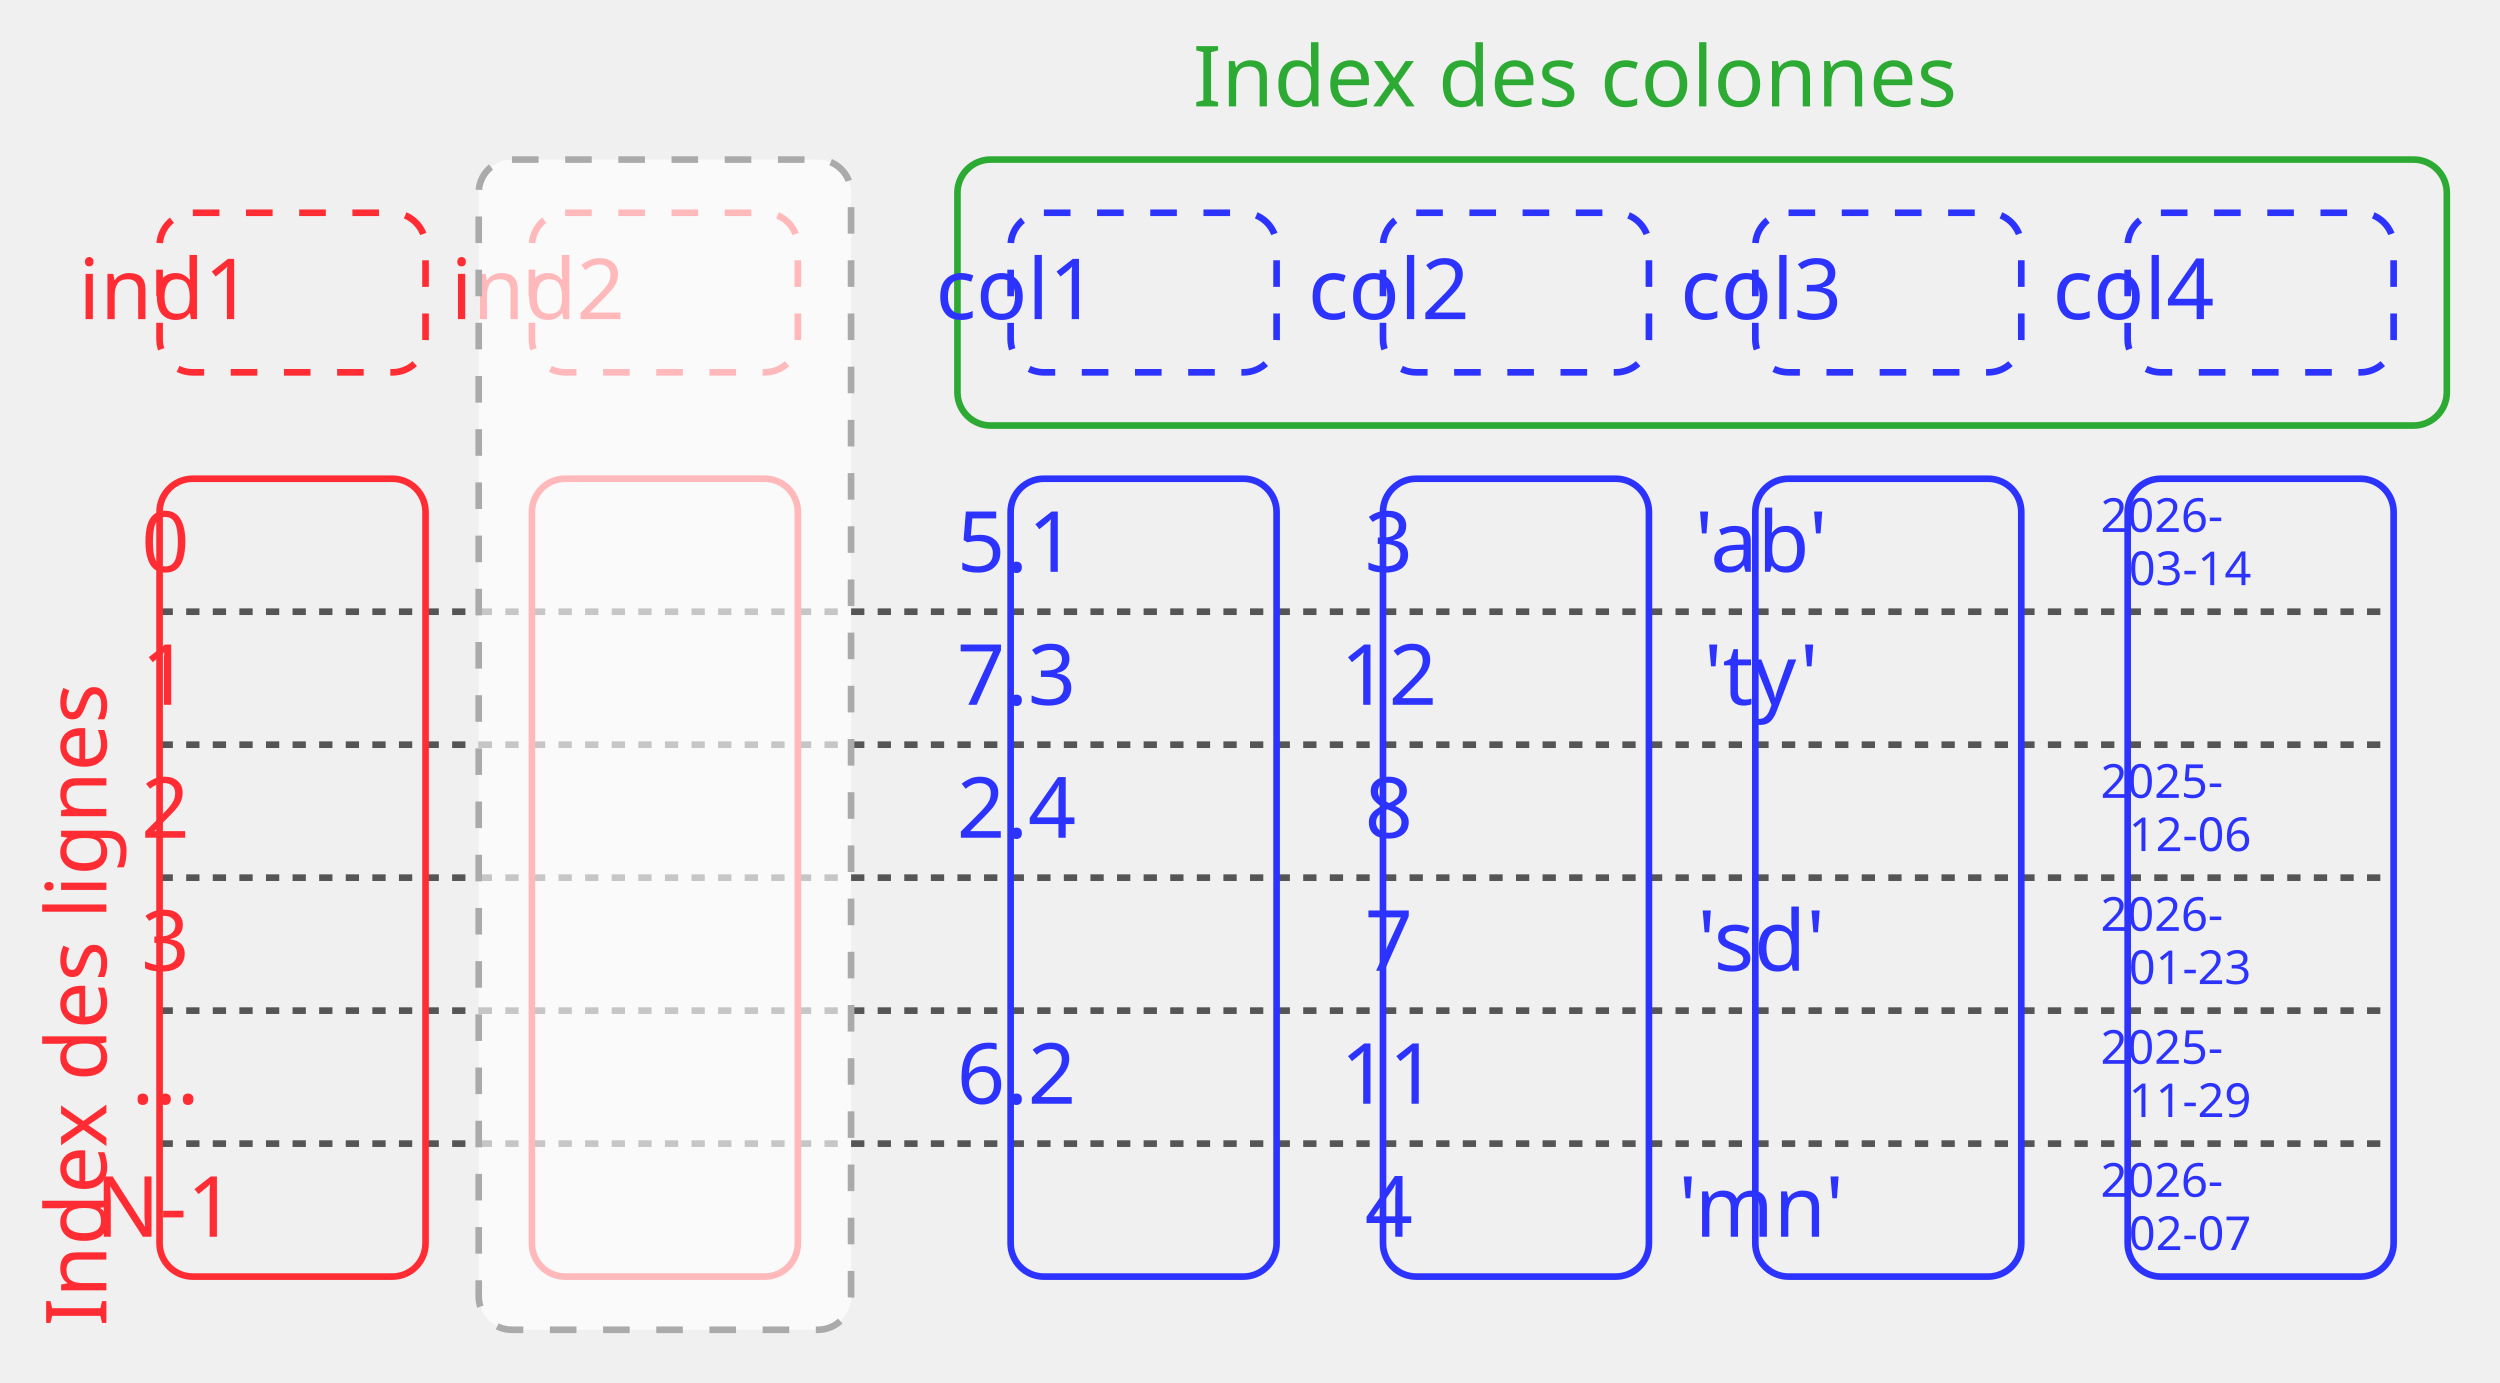
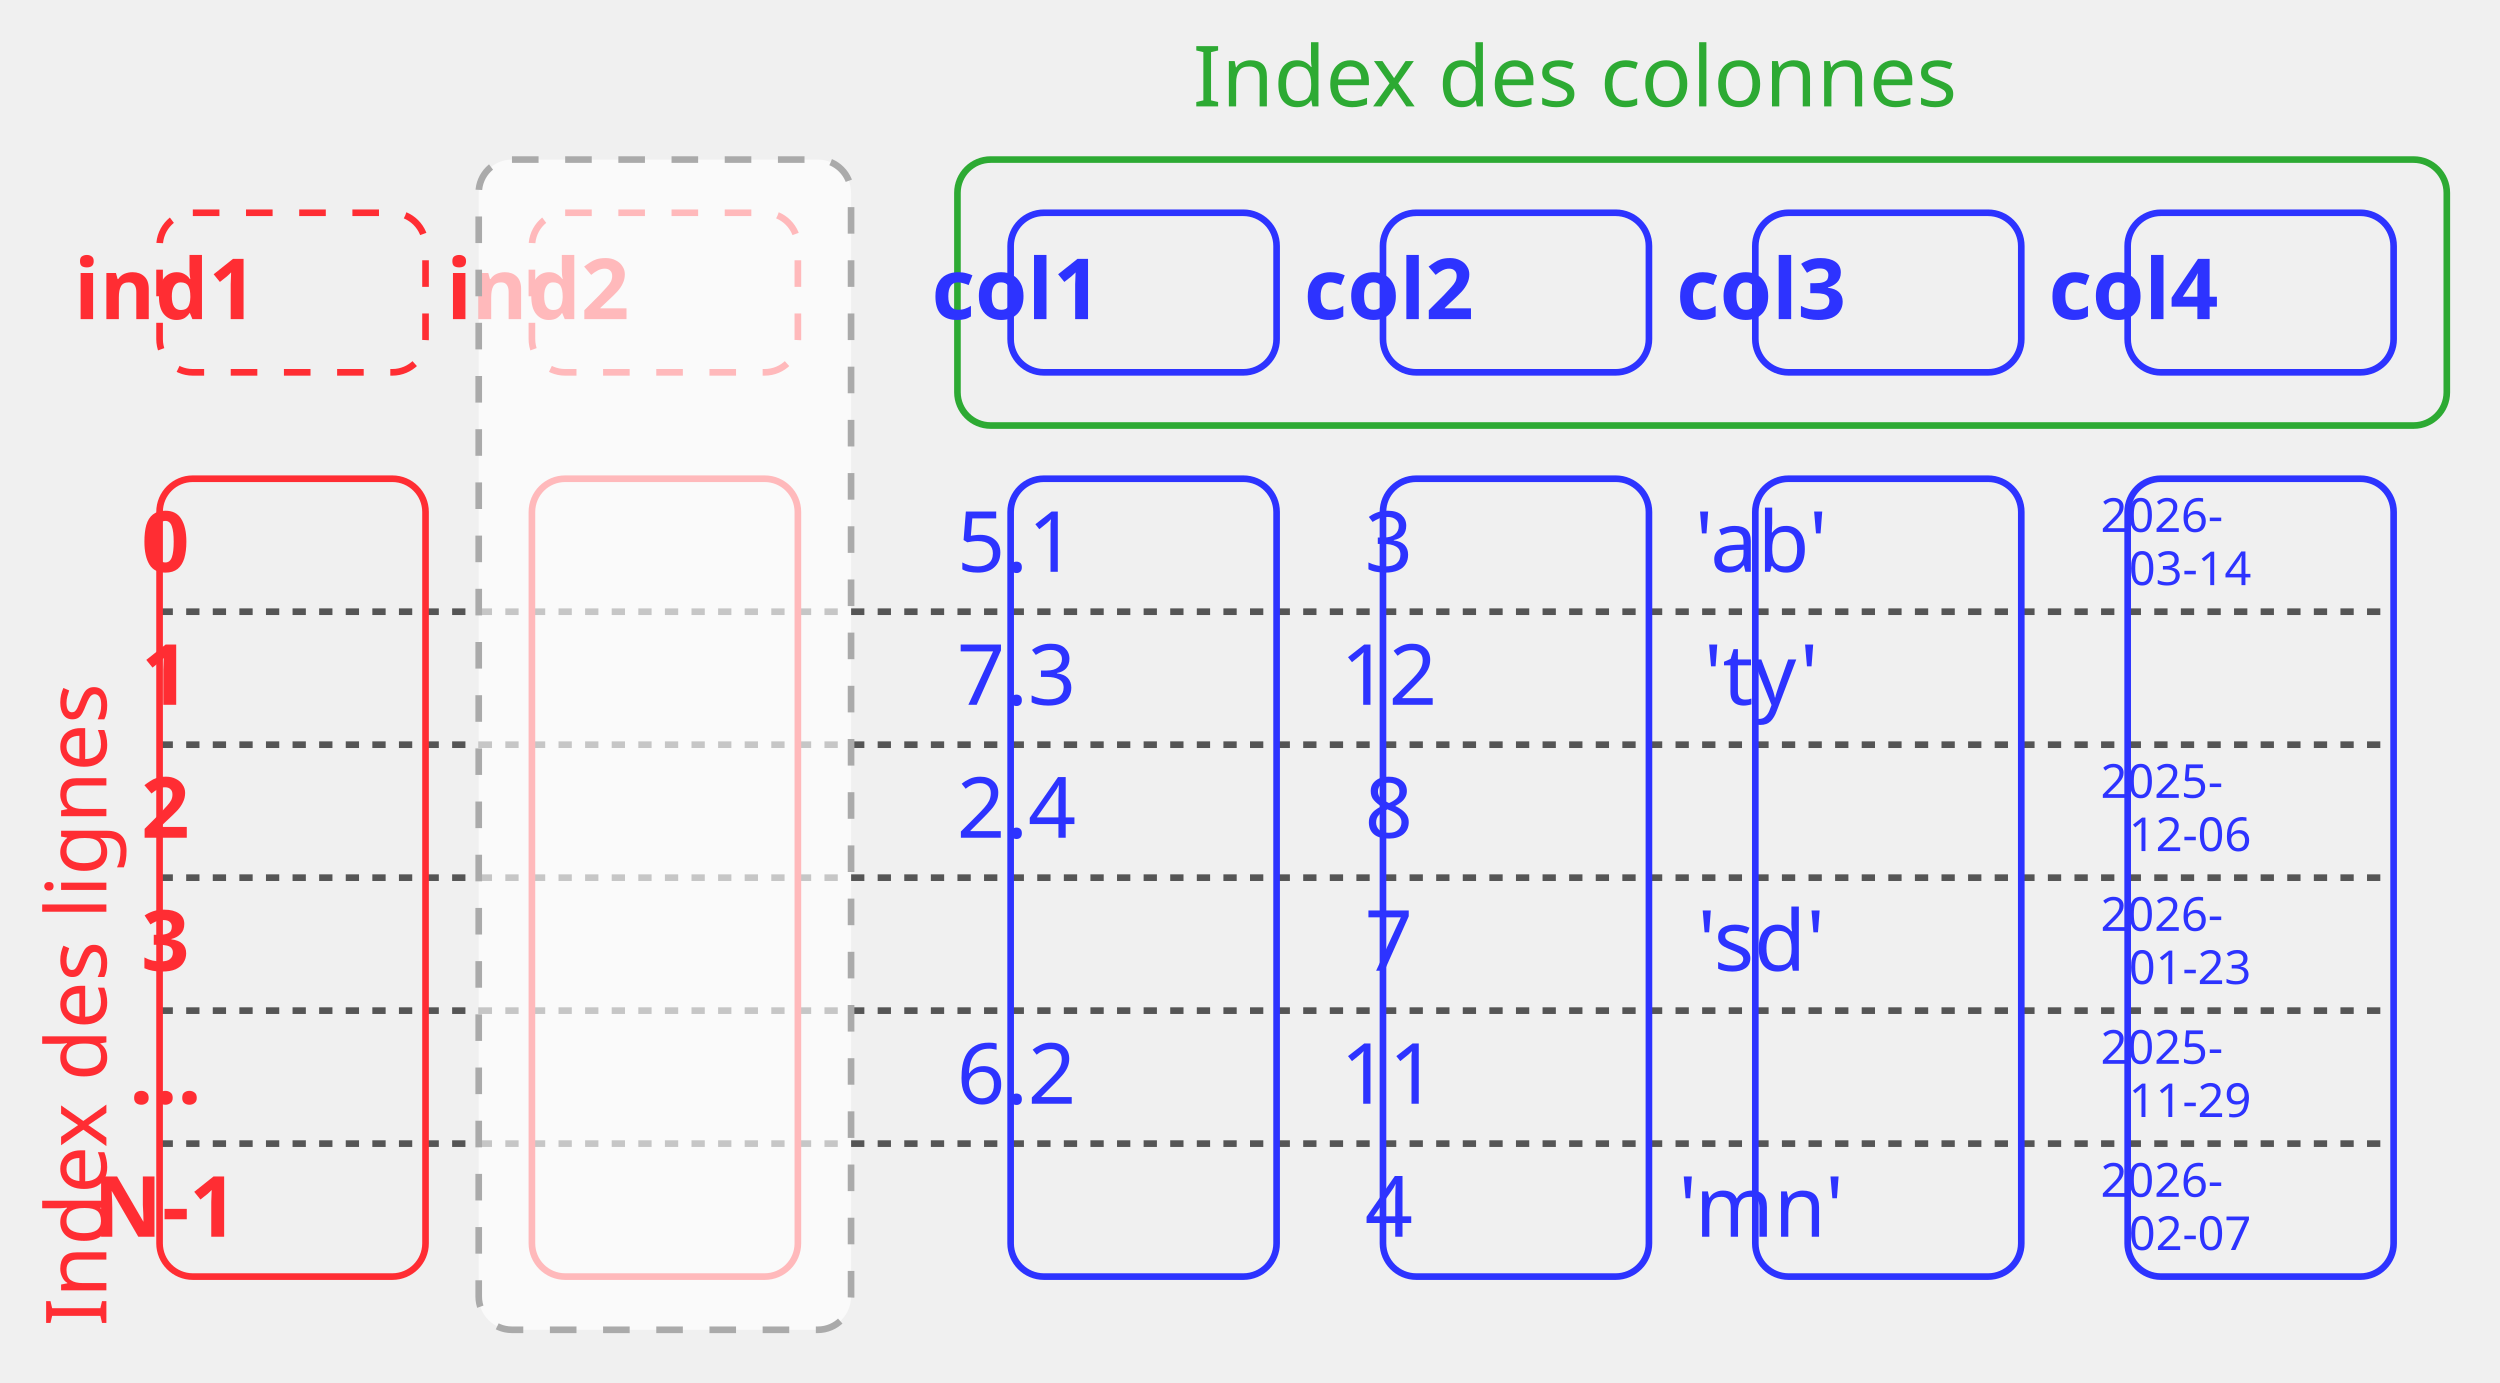
<svg xmlns="http://www.w3.org/2000/svg" width="188mm" height="104mm" viewBox="0 0 188 104" version="1.1" id="svg1">
  <defs id="defs1" />
  <g id="layer1">
    <path style="fill:none;fill-opacity:1;stroke:#555555;stroke-width:0.5;stroke-dasharray:1, 1;stroke-dashoffset:0;stroke-opacity:1" d="m 12,46 168,0" id="sep1" />
    <path style="fill:none;fill-opacity:1;stroke:#555555;stroke-width:0.5;stroke-dasharray:1, 1;stroke-dashoffset:0;stroke-opacity:1" d="m 12,56 168,0" id="sep2" />
    <path style="fill:none;fill-opacity:1;stroke:#555555;stroke-width:0.5;stroke-dasharray:1, 1;stroke-dashoffset:0;stroke-opacity:1" d="m 12,66 168,0" id="sep3" />
    <path style="fill:none;fill-opacity:1;stroke:#555555;stroke-width:0.5;stroke-dasharray:1, 1;stroke-dashoffset:0;stroke-opacity:1" d="m 12,76 168,0" id="sep4" />
    <path style="fill:none;fill-opacity:1;stroke:#555555;stroke-width:0.5;stroke-dasharray:1, 1;stroke-dashoffset:0;stroke-opacity:1" d="m 12,86 168,0" id="sep5" />
    <rect style="fill:none;fill-opacity:1;stroke:#ff2d33;stroke-width:0.5;stroke-opacity:1" id="rect-index1" width="20" height="60" x="12" y="36" rx="2.5" ry="2.5" />
    <rect style="fill:none;fill-opacity:1;stroke:#ff2d33;stroke-width:0.5;stroke-opacity:1" id="rect-index2" width="20" height="60" x="40" y="36" rx="2.5" ry="2.5" />
    <rect style="fill:none;fill-opacity:1;stroke:#2d33ff;stroke-width:0.5;stroke-opacity:1" id="rect-data_col1" width="20" height="60" x="76" y="36" rx="2.5" ry="2.5" />
    <rect style="fill:none;fill-opacity:1;stroke:#2d33ff;stroke-width:0.5;stroke-opacity:1" id="rect-data_col2" width="20" height="60" x="104" y="36" rx="2.5" ry="2.5" />
    <rect style="fill:none;fill-opacity:1;stroke:#2d33ff;stroke-width:0.5;stroke-opacity:1" id="rect-data_col3" width="20" height="60" x="132" y="36" rx="2.5" ry="2.5" />
    <rect style="fill:none;fill-opacity:1;stroke:#2d33ff;stroke-width:0.5;stroke-opacity:1" id="rect-data_col4" width="20" height="60" x="160" y="36" rx="2.5" ry="2.5" />
    <rect style="fill:none;fill-opacity:1;stroke:#ff2d33;stroke-width:0.5;stroke-dasharray:2, 2;stroke-dashoffset:0;stroke-opacity:1" id="rect-name_ind1" width="20" height="12" x="12" y="16" rx="2.5" ry="2.5" />
    <rect style="fill:none;fill-opacity:1;stroke:#ff2d33;stroke-width:0.5;stroke-dasharray:2, 2;stroke-dashoffset:0;stroke-opacity:1" id="rect-name_ind2" width="20" height="12" x="40" y="16" rx="2.5" ry="2.5" />
-     <rect style="fill:none;fill-opacity:1;stroke:#2d33ff;stroke-width:0.5;stroke-dasharray:2, 2;stroke-dashoffset:0;stroke-opacity:1" id="rect-name_col1" width="20" height="12" x="76" y="16" rx="2.5" ry="2.5" />
-     <rect style="fill:none;fill-opacity:1;stroke:#2d33ff;stroke-width:0.5;stroke-dasharray:2, 2;stroke-dashoffset:0;stroke-opacity:1" id="rect-name_col2" width="20" height="12" x="104" y="16" rx="2.5" ry="2.5" />
-     <rect style="fill:none;fill-opacity:1;stroke:#2d33ff;stroke-width:0.5;stroke-dasharray:2, 2;stroke-dashoffset:0;stroke-opacity:1" id="rect-name_col3" width="20" height="12" x="132" y="16" rx="2.5" ry="2.5" />
-     <rect style="fill:none;fill-opacity:1;stroke:#2d33ff;stroke-width:0.5;stroke-dasharray:2, 2;stroke-dashoffset:0;stroke-opacity:1" id="rect-name_col4" width="20" height="12" x="160" y="16" rx="2.5" ry="2.5" />
+     <rect style="fill:none;fill-opacity:1;stroke:#2d33ff;stroke-width:0.5;stroke-dasharray:none;stroke-dashoffset:0;stroke-opacity:1" id="rect-name_col1" width="20" height="12" x="76" y="16" rx="2.5" ry="2.5" />
+     <rect style="fill:none;fill-opacity:1;stroke:#2d33ff;stroke-width:0.5;stroke-dasharray:none;stroke-dashoffset:0;stroke-opacity:1" id="rect-name_col2" width="20" height="12" x="104" y="16" rx="2.5" ry="2.5" />
+     <rect style="fill:none;fill-opacity:1;stroke:#2d33ff;stroke-width:0.5;stroke-dasharray:none;stroke-dashoffset:0;stroke-opacity:1" id="rect-name_col3" width="20" height="12" x="132" y="16" rx="2.5" ry="2.5" />
+     <rect style="fill:none;fill-opacity:1;stroke:#2d33ff;stroke-width:0.5;stroke-dasharray:none;stroke-dashoffset:0;stroke-opacity:1" id="rect-name_col4" width="20" height="12" x="160" y="16" rx="2.5" ry="2.5" />
    <rect style="fill:none;fill-opacity:1;stroke:#2daa33;stroke-width:0.5;stroke-opacity:1" id="rect-col_index" width="112" height="20" x="72" y="12" rx="2.5" ry="2.5" />
    <text xml:space="preserve" style="font-size:6.35px;font-family:Monospace;-inkscape-font-specification:Monospace;text-align:center;writing-mode:lr-tb;direction:ltr;text-anchor:middle;fill:#ff2d33;fill-opacity:1;stroke:none;stroke-width:0.5;stroke-opacity:1" x="-66" y="8" id="text-index_lines" transform="rotate(-90)">
      <tspan id="tspan-index_lines" style="font-style:normal;font-variant:normal;font-weight:normal;font-stretch:normal;font-size:6.35px;font-family:'Source Code Pro';-inkscape-font-specification:'Source Code Pro';fill:#ff2d33;fill-opacity:1;stroke:none;stroke-width:0.5" x="-66" y="8">Index des lignes</tspan>
    </text>
    <text xml:space="preserve" style="font-size:6.35px;font-family:Monospace;-inkscape-font-specification:Monospace;text-align:center;writing-mode:lr-tb;direction:ltr;text-anchor:middle;fill:#2daa33;fill-opacity:1;stroke:none;stroke-width:0.5;stroke-opacity:1" x="128" y="8" id="text-index_columns">
      <tspan id="tspan-index_columns" style="font-style:normal;font-variant:normal;font-weight:normal;font-stretch:normal;font-size:6.35px;font-family:'Source Code Pro';-inkscape-font-specification:'Source Code Pro';fill:#2daa33;fill-opacity:1;stroke:none;stroke-width:0.5" x="128" y="8">Index des colonnes</tspan>
    </text>
    <text xml:space="preserve" style="font-size:6.35px;font-family:Monospace;-inkscape-font-specification:Monospace;text-align:center;writing-mode:lr-tb;direction:ltr;text-anchor:middle;fill:#ff2d33;fill-opacity:1;stroke:none;stroke-width:0.5;stroke-opacity:1" x="22" y="24" id="text-ind1">
-       <tspan style="font-style:normal;font-variant:normal;font-weight:normal;font-stretch:normal;font-size:6.35px;font-family:'Source Code Pro';-inkscape-font-specification:'Source Code Pro';fill:#ff2d33;fill-opacity:1;stroke:none;stroke-width:0.5" x="22" y="24" id="tspan-ind1">ind1</tspan>
+       <tspan style="font-style:normal;font-variant:normal;font-weight:bold;font-stretch:normal;font-size:6.35px;font-family:'Source Code Pro';-inkscape-font-specification:'Source Code Pro Bold';fill:#ff2d33;fill-opacity:1;stroke:none;stroke-width:0.5" x="22" y="24" id="tspan-ind1">ind1</tspan>
    </text>
    <text xml:space="preserve" style="font-size:6.35px;font-family:Monospace;-inkscape-font-specification:Monospace;text-align:center;writing-mode:lr-tb;direction:ltr;text-anchor:middle;fill:#ff2d33;fill-opacity:1;stroke:none;stroke-width:0.5;stroke-opacity:1" x="50" y="24" id="text-ind2">
-       <tspan style="font-style:normal;font-variant:normal;font-weight:normal;font-stretch:normal;font-size:6.35px;font-family:'Source Code Pro';-inkscape-font-specification:'Source Code Pro';fill:#ff2d33;fill-opacity:1;stroke:none;stroke-width:0.5" x="50" y="24" id="tspan-ind2">ind2</tspan>
+       <tspan style="font-style:normal;font-variant:normal;font-weight:bold;font-stretch:normal;font-size:6.35px;font-family:'Source Code Pro';-inkscape-font-specification:'Source Code Pro Bold';fill:#ff2d33;fill-opacity:1;stroke:none;stroke-width:0.5" x="50" y="24" id="tspan-ind2">ind2</tspan>
    </text>
    <text xml:space="preserve" style="font-size:6.35px;font-family:Monospace;-inkscape-font-specification:Monospace;text-align:center;writing-mode:lr-tb;direction:ltr;text-anchor:middle;fill:#2d33ff;fill-opacity:1;stroke:none;stroke-width:0.5;stroke-opacity:1" x="86" y="24" id="text-col1">
-       <tspan style="font-style:normal;font-variant:normal;font-weight:normal;font-stretch:normal;font-size:6.35px;font-family:'Source Code Pro';-inkscape-font-specification:'Source Code Pro';fill:#2d33ff;fill-opacity:1;stroke:none;stroke-width:0.5" x="86" y="24" id="tspan-col1">col1</tspan>
+       <tspan style="font-style:normal;font-variant:normal;font-weight:bold;font-stretch:normal;font-size:6.35px;font-family:'Source Code Pro';-inkscape-font-specification:'Source Code Pro Bold';fill:#2d33ff;fill-opacity:1;stroke:none;stroke-width:0.5" x="86" y="24" id="tspan-col1">col1</tspan>
    </text>
    <text xml:space="preserve" style="font-size:6.35px;font-family:Monospace;-inkscape-font-specification:Monospace;text-align:center;writing-mode:lr-tb;direction:ltr;text-anchor:middle;fill:#2d33ff;fill-opacity:1;stroke:none;stroke-width:0.5;stroke-opacity:1" x="114" y="24" id="text-col2">
-       <tspan style="font-style:normal;font-variant:normal;font-weight:normal;font-stretch:normal;font-size:6.35px;font-family:'Source Code Pro';-inkscape-font-specification:'Source Code Pro';fill:#2d33ff;fill-opacity:1;stroke:none;stroke-width:0.5" x="114" y="24" id="tspan-col2">col2</tspan>
+       <tspan style="font-style:normal;font-variant:normal;font-weight:bold;font-stretch:normal;font-size:6.35px;font-family:'Source Code Pro';-inkscape-font-specification:'Source Code Pro Bold';fill:#2d33ff;fill-opacity:1;stroke:none;stroke-width:0.5" x="114" y="24" id="tspan-col2">col2</tspan>
    </text>
    <text xml:space="preserve" style="font-size:6.35px;font-family:Monospace;-inkscape-font-specification:Monospace;text-align:center;writing-mode:lr-tb;direction:ltr;text-anchor:middle;fill:#2d33ff;fill-opacity:1;stroke:none;stroke-width:0.5;stroke-opacity:1" x="142" y="24" id="text-col3">
-       <tspan style="font-style:normal;font-variant:normal;font-weight:normal;font-stretch:normal;font-size:6.35px;font-family:'Source Code Pro';-inkscape-font-specification:'Source Code Pro';fill:#2d33ff;fill-opacity:1;stroke:none;stroke-width:0.5" x="142" y="24" id="tspan-col3">col3</tspan>
+       <tspan style="font-style:normal;font-variant:normal;font-weight:bold;font-stretch:normal;font-size:6.35px;font-family:'Source Code Pro';-inkscape-font-specification:'Source Code Pro Bold';fill:#2d33ff;fill-opacity:1;stroke:none;stroke-width:0.5" x="142" y="24" id="tspan-col3">col3</tspan>
    </text>
    <text xml:space="preserve" style="font-size:6.35px;font-family:Monospace;-inkscape-font-specification:Monospace;text-align:center;writing-mode:lr-tb;direction:ltr;text-anchor:middle;fill:#2d33ff;fill-opacity:1;stroke:none;stroke-width:0.5;stroke-opacity:1" x="170" y="24" id="text-col4">
-       <tspan style="font-style:normal;font-variant:normal;font-weight:normal;font-stretch:normal;font-size:6.35px;font-family:'Source Code Pro';-inkscape-font-specification:'Source Code Pro';fill:#2d33ff;fill-opacity:1;stroke:none;stroke-width:0.5" x="170" y="24" id="tspan-col4">col4</tspan>
+       <tspan style="font-style:normal;font-variant:normal;font-weight:bold;font-stretch:normal;font-size:6.35px;font-family:'Source Code Pro';-inkscape-font-specification:'Source Code Pro Bold';fill:#2d33ff;fill-opacity:1;stroke:none;stroke-width:0.5" x="170" y="24" id="tspan-col4">col4</tspan>
    </text>
    <rect style="fill:#ffffff;fill-opacity:0.667;stroke:#aaaaaa;stroke-width:0.5;stroke-dasharray:2, 2;stroke-dashoffset:0;stroke-opacity:1" id="rect-transparent" width="28" height="88" x="36" y="12" rx="2.5" ry="2.5" />
    <text xml:space="preserve" style="font-size:6.35px;font-family:Monospace;-inkscape-font-specification:Monospace;text-align:center;writing-mode:lr-tb;direction:ltr;text-anchor:middle;fill:#ff2d33;fill-opacity:1;stroke:none;stroke-width:0.5;stroke-opacity:1" x="22" y="43" id="text-row0">
-       <tspan style="font-style:normal;font-variant:normal;font-weight:normal;font-stretch:normal;font-size:6.35px;font-family:'Source Code Pro';-inkscape-font-specification:'Source Code Pro';fill:#ff2d33;fill-opacity:1;stroke:none;stroke-width:0.5" x="22" y="43" id="tspan-row0">0</tspan>
+       <tspan style="font-style:normal;font-variant:normal;font-weight:bold;font-stretch:normal;font-size:6.35px;font-family:'Source Code Pro';-inkscape-font-specification:'Source Code Pro Bold';fill:#ff2d33;fill-opacity:1;stroke:none;stroke-width:0.5" x="22" y="43" id="tspan-row0">0</tspan>
    </text>
    <text xml:space="preserve" style="font-size:6.35px;font-family:Monospace;-inkscape-font-specification:Monospace;text-align:center;writing-mode:lr-tb;direction:ltr;text-anchor:middle;fill:#ff2d33;fill-opacity:1;stroke:none;stroke-width:0.5;stroke-opacity:1" x="22" y="53" id="text-row1">
-       <tspan style="font-style:normal;font-variant:normal;font-weight:normal;font-stretch:normal;font-size:6.35px;font-family:'Source Code Pro';-inkscape-font-specification:'Source Code Pro';fill:#ff2d33;fill-opacity:1;stroke:none;stroke-width:0.5" x="22" y="53" id="tspan-row1">1</tspan>
+       <tspan style="font-style:normal;font-variant:normal;font-weight:bold;font-stretch:normal;font-size:6.35px;font-family:'Source Code Pro';-inkscape-font-specification:'Source Code Pro Bold';fill:#ff2d33;fill-opacity:1;stroke:none;stroke-width:0.5" x="22" y="53" id="tspan-row1">1</tspan>
    </text>
    <text xml:space="preserve" style="font-size:6.35px;font-family:Monospace;-inkscape-font-specification:Monospace;text-align:center;writing-mode:lr-tb;direction:ltr;text-anchor:middle;fill:#ff2d33;fill-opacity:1;stroke:none;stroke-width:0.5;stroke-opacity:1" x="22" y="63" id="text-row2">
-       <tspan style="font-style:normal;font-variant:normal;font-weight:normal;font-stretch:normal;font-size:6.35px;font-family:'Source Code Pro';-inkscape-font-specification:'Source Code Pro';fill:#ff2d33;fill-opacity:1;stroke:none;stroke-width:0.5" x="22" y="63" id="tspan-row2">2</tspan>
+       <tspan style="font-style:normal;font-variant:normal;font-weight:bold;font-stretch:normal;font-size:6.35px;font-family:'Source Code Pro';-inkscape-font-specification:'Source Code Pro Bold';fill:#ff2d33;fill-opacity:1;stroke:none;stroke-width:0.5" x="22" y="63" id="tspan-row2">2</tspan>
    </text>
    <text xml:space="preserve" style="font-size:6.35px;font-family:Monospace;-inkscape-font-specification:Monospace;text-align:center;writing-mode:lr-tb;direction:ltr;text-anchor:middle;fill:#ff2d33;fill-opacity:1;stroke:none;stroke-width:0.5;stroke-opacity:1" x="22" y="73" id="text-row3">
-       <tspan style="font-style:normal;font-variant:normal;font-weight:normal;font-stretch:normal;font-size:6.35px;font-family:'Source Code Pro';-inkscape-font-specification:'Source Code Pro';fill:#ff2d33;fill-opacity:1;stroke:none;stroke-width:0.5" x="22" y="73" id="tspan-row3">3</tspan>
+       <tspan style="font-style:normal;font-variant:normal;font-weight:bold;font-stretch:normal;font-size:6.35px;font-family:'Source Code Pro';-inkscape-font-specification:'Source Code Pro Bold';fill:#ff2d33;fill-opacity:1;stroke:none;stroke-width:0.5" x="22" y="73" id="tspan-row3">3</tspan>
    </text>
    <text xml:space="preserve" style="font-size:6.35px;font-family:Monospace;-inkscape-font-specification:Monospace;text-align:center;writing-mode:lr-tb;direction:ltr;text-anchor:middle;fill:#ff2d33;fill-opacity:1;stroke:none;stroke-width:0.5;stroke-opacity:1" x="22" y="83" id="text-row-dots">
-       <tspan style="font-style:normal;font-variant:normal;font-weight:normal;font-stretch:normal;font-size:6.35px;font-family:'Source Code Pro';-inkscape-font-specification:'Source Code Pro';fill:#ff2d33;fill-opacity:1;stroke:none;stroke-width:0.5" x="22" y="83" id="tspan-row-dots">...</tspan>
+       <tspan style="font-style:normal;font-variant:normal;font-weight:bold;font-stretch:normal;font-size:6.35px;font-family:'Source Code Pro';-inkscape-font-specification:'Source Code Pro Bold';fill:#ff2d33;fill-opacity:1;stroke:none;stroke-width:0.5" x="22" y="83" id="tspan-row-dots">...</tspan>
    </text>
    <text xml:space="preserve" style="font-size:6.35px;font-family:Monospace;-inkscape-font-specification:Monospace;text-align:center;writing-mode:lr-tb;direction:ltr;text-anchor:middle;fill:#ff2d33;fill-opacity:1;stroke:none;stroke-width:0.5;stroke-opacity:1" x="22" y="93" id="text-row-N-1">
-       <tspan style="font-style:normal;font-variant:normal;font-weight:normal;font-stretch:normal;font-size:6.35px;font-family:'Source Code Pro';-inkscape-font-specification:'Source Code Pro';fill:#ff2d33;fill-opacity:1;stroke:none;stroke-width:0.5" x="22" y="93" id="tspan-row-N-1">N-1</tspan>
+       <tspan style="font-style:normal;font-variant:normal;font-weight:bold;font-stretch:normal;font-size:6.35px;font-family:'Source Code Pro';-inkscape-font-specification:'Source Code Pro Bold';fill:#ff2d33;fill-opacity:1;stroke:none;stroke-width:0.5" x="22" y="93" id="tspan-row-N-1">N-1</tspan>
    </text>
    <text xml:space="preserve" style="font-size:6.35px;font-family:Monospace;-inkscape-font-specification:Monospace;text-align:center;writing-mode:lr-tb;direction:ltr;text-anchor:middle;fill:#2d33ff;fill-opacity:1;stroke:none;stroke-width:0.5;stroke-opacity:1" x="86" y="43" id="text-col1-5_1">
      <tspan style="font-style:normal;font-variant:normal;font-weight:normal;font-stretch:normal;font-size:6.35px;font-family:'Source Code Pro';-inkscape-font-specification:'Source Code Pro';fill:#2d33ff;fill-opacity:1;stroke:none;stroke-width:0.5" x="86" y="43" id="tspan-col1-5_1">5.1</tspan>
    </text>
    <text xml:space="preserve" style="font-size:6.35px;font-family:Monospace;-inkscape-font-specification:Monospace;text-align:center;writing-mode:lr-tb;direction:ltr;text-anchor:middle;fill:#2d33ff;fill-opacity:1;stroke:none;stroke-width:0.5;stroke-opacity:1" x="86" y="53" id="text-col1-7_3">
      <tspan style="font-style:normal;font-variant:normal;font-weight:normal;font-stretch:normal;font-size:6.35px;font-family:'Source Code Pro';-inkscape-font-specification:'Source Code Pro';fill:#2d33ff;fill-opacity:1;stroke:none;stroke-width:0.5" x="86" y="53" id="tspan-col1-7_3">7.3</tspan>
    </text>
    <text xml:space="preserve" style="font-size:6.35px;font-family:Monospace;-inkscape-font-specification:Monospace;text-align:center;writing-mode:lr-tb;direction:ltr;text-anchor:middle;fill:#2d33ff;fill-opacity:1;stroke:none;stroke-width:0.5;stroke-opacity:1" x="86" y="63" id="text-col1-2_4">
      <tspan style="font-style:normal;font-variant:normal;font-weight:normal;font-stretch:normal;font-size:6.35px;font-family:'Source Code Pro';-inkscape-font-specification:'Source Code Pro';fill:#2d33ff;fill-opacity:1;stroke:none;stroke-width:0.5" x="86" y="63" id="tspan-col1-2_4">2.4</tspan>
    </text>
    <text xml:space="preserve" style="font-size:6.35px;font-family:Monospace;-inkscape-font-specification:Monospace;text-align:center;writing-mode:lr-tb;direction:ltr;text-anchor:middle;fill:#2d33ff;fill-opacity:1;stroke:none;stroke-width:0.5;stroke-opacity:1" x="86" y="83" id="text-col1-6_2">
      <tspan style="font-style:normal;font-variant:normal;font-weight:normal;font-stretch:normal;font-size:6.35px;font-family:'Source Code Pro';-inkscape-font-specification:'Source Code Pro';fill:#2d33ff;fill-opacity:1;stroke:none;stroke-width:0.5" x="86" y="83" id="tspan-col1-6_2">6.2</tspan>
    </text>
    <text xml:space="preserve" style="font-size:6.35px;font-family:Monospace;-inkscape-font-specification:Monospace;text-align:center;writing-mode:lr-tb;direction:ltr;text-anchor:middle;fill:#2d33ff;fill-opacity:1;stroke:none;stroke-width:0.5;stroke-opacity:1" x="114" y="43" id="text-col2-3">
      <tspan style="font-style:normal;font-variant:normal;font-weight:normal;font-stretch:normal;font-size:6.35px;font-family:'Source Code Pro';-inkscape-font-specification:'Source Code Pro';fill:#2d33ff;fill-opacity:1;stroke:none;stroke-width:0.5" x="114" y="43" id="tspan-col2-3">3</tspan>
    </text>
    <text xml:space="preserve" style="font-size:6.35px;font-family:Monospace;-inkscape-font-specification:Monospace;text-align:center;writing-mode:lr-tb;direction:ltr;text-anchor:middle;fill:#2d33ff;fill-opacity:1;stroke:none;stroke-width:0.5;stroke-opacity:1" x="114" y="53" id="text-col2-12">
      <tspan style="font-style:normal;font-variant:normal;font-weight:normal;font-stretch:normal;font-size:6.35px;font-family:'Source Code Pro';-inkscape-font-specification:'Source Code Pro';fill:#2d33ff;fill-opacity:1;stroke:none;stroke-width:0.5" x="114" y="53" id="tspan-col2-12">12</tspan>
    </text>
    <text xml:space="preserve" style="font-size:6.35px;font-family:Monospace;-inkscape-font-specification:Monospace;text-align:center;writing-mode:lr-tb;direction:ltr;text-anchor:middle;fill:#2d33ff;fill-opacity:1;stroke:none;stroke-width:0.5;stroke-opacity:1" x="114" y="63" id="text-col2-8">
      <tspan style="font-style:normal;font-variant:normal;font-weight:normal;font-stretch:normal;font-size:6.35px;font-family:'Source Code Pro';-inkscape-font-specification:'Source Code Pro';fill:#2d33ff;fill-opacity:1;stroke:none;stroke-width:0.5" x="114" y="63" id="tspan-col2-8">8</tspan>
    </text>
    <text xml:space="preserve" style="font-size:6.35px;font-family:Monospace;-inkscape-font-specification:Monospace;text-align:center;writing-mode:lr-tb;direction:ltr;text-anchor:middle;fill:#2d33ff;fill-opacity:1;stroke:none;stroke-width:0.5;stroke-opacity:1" x="114" y="73" id="text-col2-7">
      <tspan style="font-style:normal;font-variant:normal;font-weight:normal;font-stretch:normal;font-size:6.35px;font-family:'Source Code Pro';-inkscape-font-specification:'Source Code Pro';fill:#2d33ff;fill-opacity:1;stroke:none;stroke-width:0.5" x="114" y="73" id="tspan-col2-7">7</tspan>
    </text>
    <text xml:space="preserve" style="font-size:6.35px;font-family:Monospace;-inkscape-font-specification:Monospace;text-align:center;writing-mode:lr-tb;direction:ltr;text-anchor:middle;fill:#2d33ff;fill-opacity:1;stroke:none;stroke-width:0.5;stroke-opacity:1" x="114" y="83" id="text-col2-11">
      <tspan style="font-style:normal;font-variant:normal;font-weight:normal;font-stretch:normal;font-size:6.35px;font-family:'Source Code Pro';-inkscape-font-specification:'Source Code Pro';fill:#2d33ff;fill-opacity:1;stroke:none;stroke-width:0.5" x="114" y="83" id="tspan-col2-11">11</tspan>
    </text>
    <text xml:space="preserve" style="font-size:6.35px;font-family:Monospace;-inkscape-font-specification:Monospace;text-align:center;writing-mode:lr-tb;direction:ltr;text-anchor:middle;fill:#2d33ff;fill-opacity:1;stroke:none;stroke-width:0.5;stroke-opacity:1" x="114" y="93" id="text-col2-4">
      <tspan style="font-style:normal;font-variant:normal;font-weight:normal;font-stretch:normal;font-size:6.35px;font-family:'Source Code Pro';-inkscape-font-specification:'Source Code Pro';fill:#2d33ff;fill-opacity:1;stroke:none;stroke-width:0.5" x="114" y="93" id="tspan-col2-4">4</tspan>
    </text>
    <text xml:space="preserve" style="font-size:6.35px;font-family:Monospace;-inkscape-font-specification:Monospace;text-align:center;writing-mode:lr-tb;direction:ltr;text-anchor:middle;fill:#2d33ff;fill-opacity:1;stroke:none;stroke-width:0.5;stroke-opacity:1" x="142" y="43" id="text-col3-ab">
      <tspan style="font-style:normal;font-variant:normal;font-weight:normal;font-stretch:normal;font-size:6.35px;font-family:'Source Code Pro';-inkscape-font-specification:'Source Code Pro';fill:#2d33ff;fill-opacity:1;stroke:none;stroke-width:0.5" x="142" y="43" id="tspan-col3-ab">'ab'</tspan>
    </text>
    <text xml:space="preserve" style="font-size:6.35px;font-family:Monospace;-inkscape-font-specification:Monospace;text-align:center;writing-mode:lr-tb;direction:ltr;text-anchor:middle;fill:#2d33ff;fill-opacity:1;stroke:none;stroke-width:0.5;stroke-opacity:1" x="142" y="53" id="text-col3-ty">
      <tspan style="font-style:normal;font-variant:normal;font-weight:normal;font-stretch:normal;font-size:6.35px;font-family:'Source Code Pro';-inkscape-font-specification:'Source Code Pro';fill:#2d33ff;fill-opacity:1;stroke:none;stroke-width:0.5" x="142" y="53" id="tspan-col3-ty">'ty'</tspan>
    </text>
    <text xml:space="preserve" style="font-size:6.35px;font-family:Monospace;-inkscape-font-specification:Monospace;text-align:center;writing-mode:lr-tb;direction:ltr;text-anchor:middle;fill:#2d33ff;fill-opacity:1;stroke:none;stroke-width:0.5;stroke-opacity:1" x="142" y="73" id="text-col3-sd">
      <tspan style="font-style:normal;font-variant:normal;font-weight:normal;font-stretch:normal;font-size:6.35px;font-family:'Source Code Pro';-inkscape-font-specification:'Source Code Pro';fill:#2d33ff;fill-opacity:1;stroke:none;stroke-width:0.5" x="142" y="73" id="tspan-col3-sd">'sd'</tspan>
    </text>
    <text xml:space="preserve" style="font-size:6.35px;font-family:Monospace;-inkscape-font-specification:Monospace;text-align:center;writing-mode:lr-tb;direction:ltr;text-anchor:middle;fill:#2d33ff;fill-opacity:1;stroke:none;stroke-width:0.5;stroke-opacity:1" x="142" y="93" id="text-col3-mn">
      <tspan style="font-style:normal;font-variant:normal;font-weight:normal;font-stretch:normal;font-size:6.35px;font-family:'Source Code Pro';-inkscape-font-specification:'Source Code Pro';fill:#2d33ff;fill-opacity:1;stroke:none;stroke-width:0.5" x="142" y="93" id="tspan-col3-mn">'mn'</tspan>
    </text>
    <text xml:space="preserve" style="font-size:3.528px;font-family:Monospace;-inkscape-font-specification:Monospace;text-align:center;writing-mode:lr-tb;direction:ltr;text-anchor:middle;fill:#2d33ff;fill-opacity:1;stroke:none;stroke-width:0.5;stroke-opacity:1" x="170" y="40" id="text-col4-date1">
      <tspan style="font-style:normal;font-variant:normal;font-weight:normal;font-stretch:normal;font-size:3.528px;font-family:'Source Code Pro';-inkscape-font-specification:'Source Code Pro';fill:#2d33ff;fill-opacity:1;stroke:none;stroke-width:0.5" x="170" y="40" id="tspan-col4-date1-yyyy">2026-</tspan>
      <tspan style="font-style:normal;font-variant:normal;font-weight:normal;font-stretch:normal;font-size:3.528px;font-family:'Source Code Pro';-inkscape-font-specification:'Source Code Pro';fill:#2d33ff;fill-opacity:1;stroke:none;stroke-width:0.5" x="170" y="44" id="tspan-col4-date1-mm-dd">03-14</tspan>
    </text>
    <text xml:space="preserve" style="font-size:3.528px;font-family:Monospace;-inkscape-font-specification:Monospace;text-align:center;writing-mode:lr-tb;direction:ltr;text-anchor:middle;fill:#2d33ff;fill-opacity:1;stroke:none;stroke-width:0.5;stroke-opacity:1" x="170" y="60" id="text-col4-date3">
      <tspan style="font-style:normal;font-variant:normal;font-weight:normal;font-stretch:normal;font-size:3.528px;font-family:'Source Code Pro';-inkscape-font-specification:'Source Code Pro';fill:#2d33ff;fill-opacity:1;stroke:none;stroke-width:0.5" x="170" y="60" id="tspan-col4-date3-yyyy">2025-</tspan>
      <tspan style="font-style:normal;font-variant:normal;font-weight:normal;font-stretch:normal;font-size:3.528px;font-family:'Source Code Pro';-inkscape-font-specification:'Source Code Pro';fill:#2d33ff;fill-opacity:1;stroke:none;stroke-width:0.5" x="170" y="64" id="tspan-col4-date3-mm-dd">12-06</tspan>
    </text>
    <text xml:space="preserve" style="font-size:3.528px;font-family:Monospace;-inkscape-font-specification:Monospace;text-align:center;writing-mode:lr-tb;direction:ltr;text-anchor:middle;fill:#2d33ff;fill-opacity:1;stroke:none;stroke-width:0.5;stroke-opacity:1" x="170" y="70" id="text-col4-date4">
      <tspan style="font-style:normal;font-variant:normal;font-weight:normal;font-stretch:normal;font-size:3.528px;font-family:'Source Code Pro';-inkscape-font-specification:'Source Code Pro';fill:#2d33ff;fill-opacity:1;stroke:none;stroke-width:0.5" x="170" y="70" id="tspan-col4-date4-yyyy">2026-</tspan>
      <tspan style="font-style:normal;font-variant:normal;font-weight:normal;font-stretch:normal;font-size:3.528px;font-family:'Source Code Pro';-inkscape-font-specification:'Source Code Pro';fill:#2d33ff;fill-opacity:1;stroke:none;stroke-width:0.5" x="170" y="74" id="tspan-col4-date4-mm-dd">01-23</tspan>
    </text>
    <text xml:space="preserve" style="font-size:3.528px;font-family:Monospace;-inkscape-font-specification:Monospace;text-align:center;writing-mode:lr-tb;direction:ltr;text-anchor:middle;fill:#2d33ff;fill-opacity:1;stroke:none;stroke-width:0.5;stroke-opacity:1" x="170" y="80" id="text-col4-date5">
      <tspan style="font-style:normal;font-variant:normal;font-weight:normal;font-stretch:normal;font-size:3.528px;font-family:'Source Code Pro';-inkscape-font-specification:'Source Code Pro';fill:#2d33ff;fill-opacity:1;stroke:none;stroke-width:0.5" x="170" y="80" id="tspan-col4-date5-yyyy">2025-</tspan>
      <tspan style="font-style:normal;font-variant:normal;font-weight:normal;font-stretch:normal;font-size:3.528px;font-family:'Source Code Pro';-inkscape-font-specification:'Source Code Pro';fill:#2d33ff;fill-opacity:1;stroke:none;stroke-width:0.5" x="170" y="84" id="tspan-col4-date5-mm-dd">11-29</tspan>
    </text>
    <text xml:space="preserve" style="font-size:3.528px;font-family:Monospace;-inkscape-font-specification:Monospace;text-align:center;writing-mode:lr-tb;direction:ltr;text-anchor:middle;fill:#2d33ff;fill-opacity:1;stroke:none;stroke-width:0.5;stroke-opacity:1" x="170" y="90" id="text-col4-date6">
      <tspan style="font-style:normal;font-variant:normal;font-weight:normal;font-stretch:normal;font-size:3.528px;font-family:'Source Code Pro';-inkscape-font-specification:'Source Code Pro';fill:#2d33ff;fill-opacity:1;stroke:none;stroke-width:0.5" x="170" y="90" id="tspan-col4-date6-yyyy">2026-</tspan>
      <tspan style="font-style:normal;font-variant:normal;font-weight:normal;font-stretch:normal;font-size:3.528px;font-family:'Source Code Pro';-inkscape-font-specification:'Source Code Pro';fill:#2d33ff;fill-opacity:1;stroke:none;stroke-width:0.5" x="170" y="94" id="tspan-col4-date6-mm-dd">02-07</tspan>
    </text>
  </g>
</svg>
